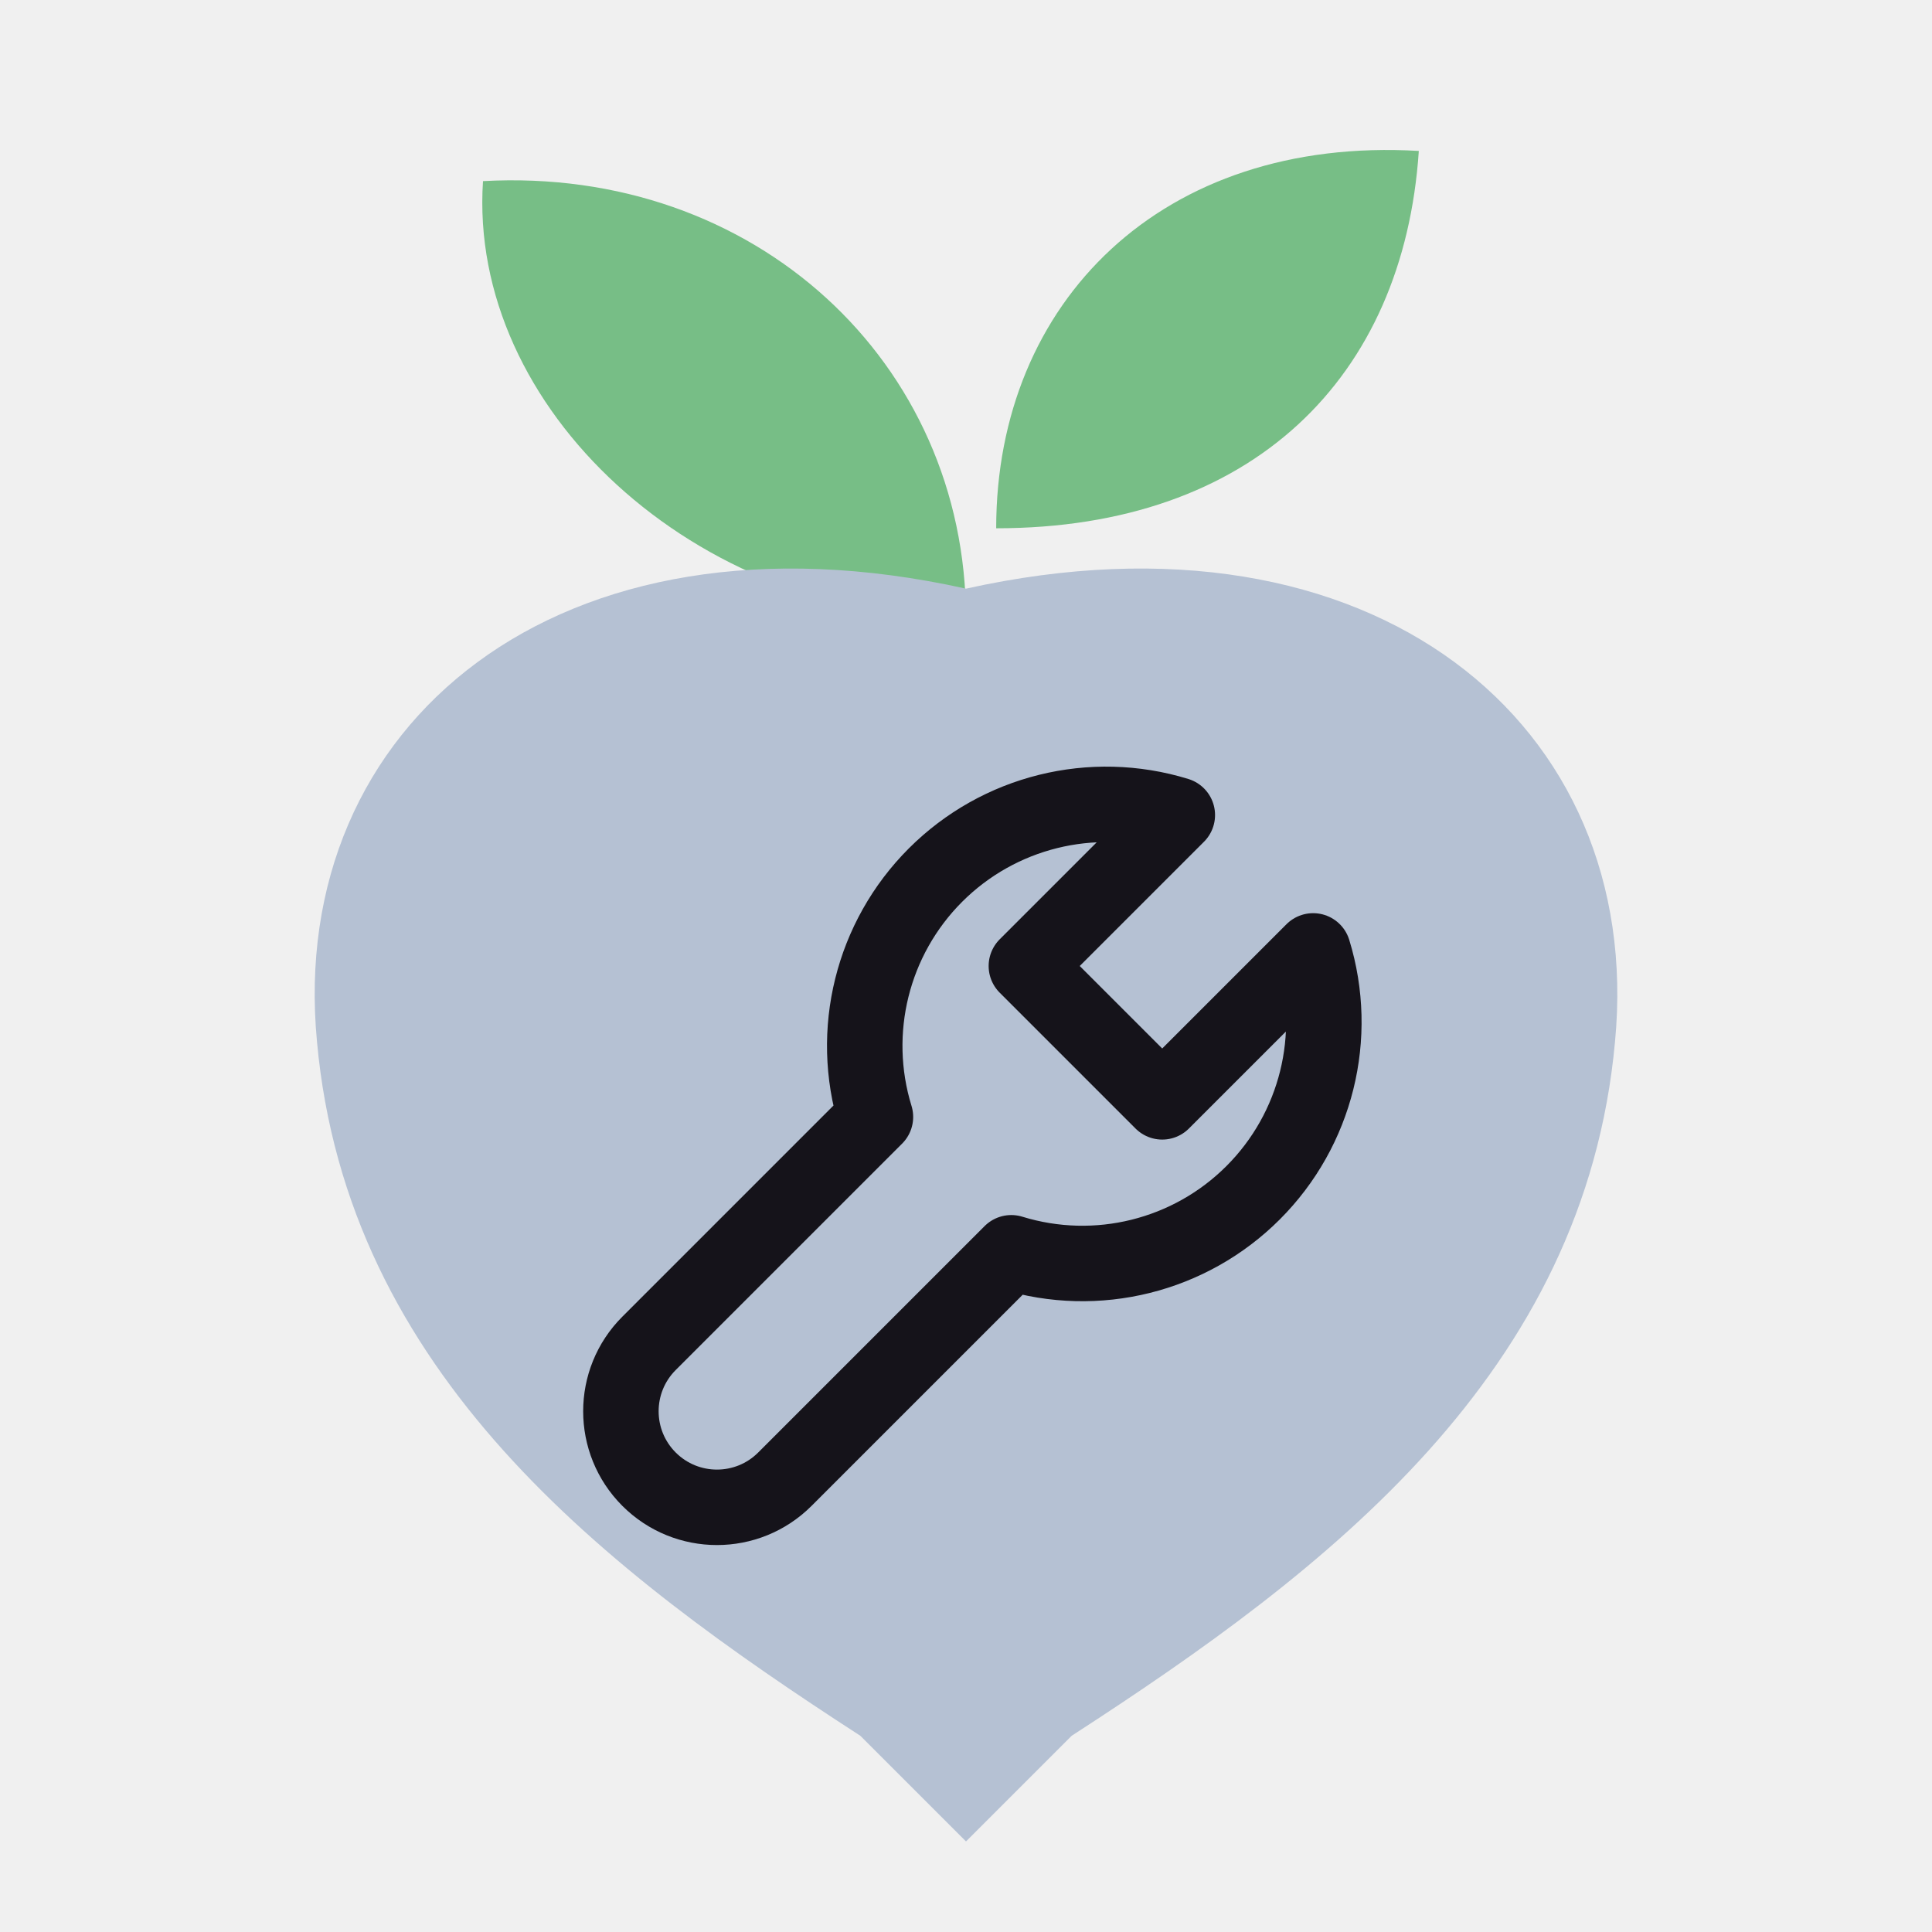
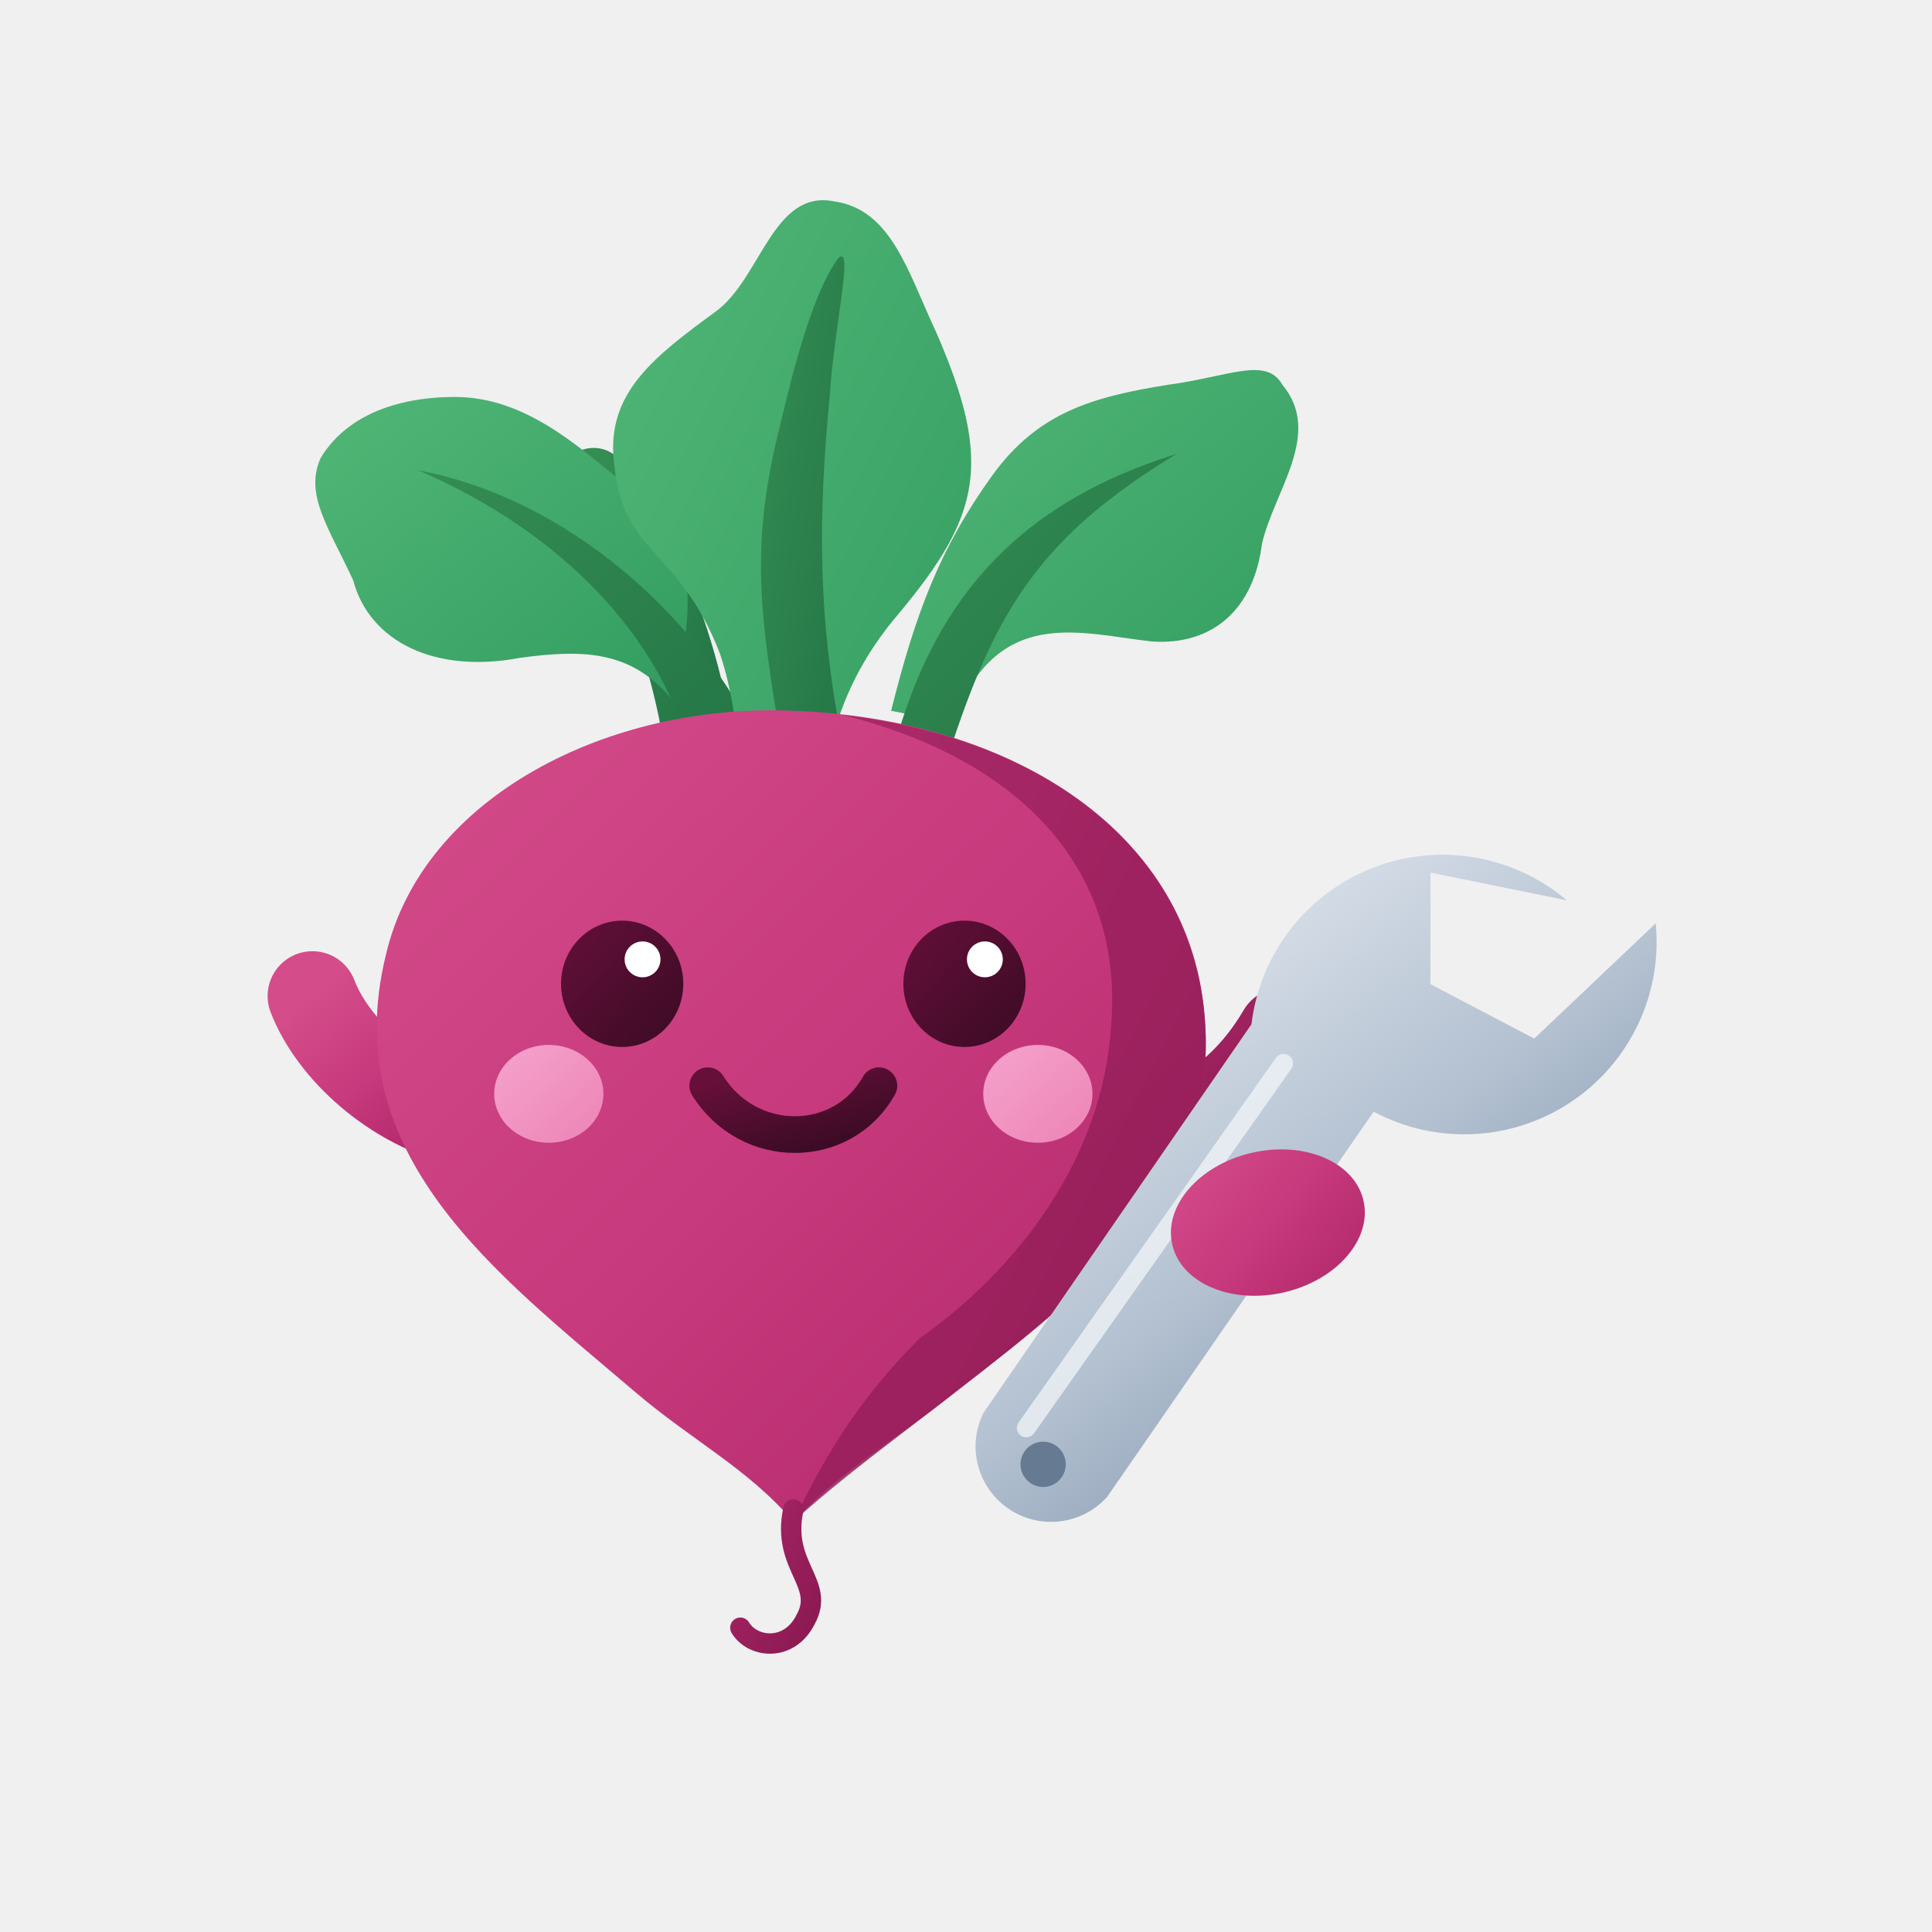
- <svg xmlns="http://www.w3.org/2000/svg" viewBox="0 0 128 128" width="128" height="128" fill="none" role="img" aria-label="btravstack tools">
-   <path d="M64 41C46 41 31 27 32 12c18-1 32 12 32 29ZM66 35C66 20 77 9 94 10c-1 15-11 25-28 25Z" fill="#77BE86" />
-   <path d="M64 39C37 33 19 48 21 69c2 22 19 35 36 46l7 7 7-7c17-11 34-24 36-46 2-21-16-36-43-30Z" fill="#B5C1D3" />
-   <g color="#15131A" stroke="currentColor" stroke-width="5" stroke-linecap="round" stroke-linejoin="round">
-     <path d="M78 54a16 16 0 0 0-20 20L43 89a6 6 0 0 0 9 9l15-15a16 16 0 0 0 20-20L77 73l-9-9Z" />
+ <svg xmlns="http://www.w3.org/2000/svg" viewBox="0 0 512 512" width="512" height="512" fill="none" role="img" aria-label="btravstack tools beetroot with a wrench">
+   <defs>
+     <linearGradient id="bt-tools-dark-beet" x1="0" y1="0" x2="1" y2="1">
+       <stop offset="0" stop-color="#D44C8A" />
+       <stop offset="0.5" stop-color="#C73A7D" />
+       <stop offset="1" stop-color="#B02768" />
+     </linearGradient>
+     <linearGradient id="bt-tools-dark-shade" x1="0" y1="0" x2="1" y2="1">
+       <stop offset="0" stop-color="#A62665" />
+       <stop offset="1" stop-color="#8B1952" />
+     </linearGradient>
+     <linearGradient id="bt-tools-dark-leaf" x1="0" y1="0" x2="1" y2="1">
+       <stop offset="0" stop-color="#51B777" />
+       <stop offset="1" stop-color="#329C60" />
+     </linearGradient>
+     <linearGradient id="bt-tools-dark-stem" x1="0" y1="0" x2="1" y2="1">
+       <stop offset="0" stop-color="#348D53" />
+       <stop offset="1" stop-color="#247646" />
+     </linearGradient>
+     <linearGradient id="bt-tools-dark-cheek" x1="0" y1="0" x2="1" y2="1">
+       <stop offset="0" stop-color="#F6A3CD" />
+       <stop offset="1" stop-color="#EC84B6" />
+     </linearGradient>
+     <linearGradient id="bt-tools-dark-eye" x1="0" y1="0" x2="1" y2="1">
+       <stop offset="0" stop-color="#650F39" />
+       <stop offset="1" stop-color="#3A0B24" />
+     </linearGradient>
+     <linearGradient id="bt-tools-dark-teal" x1="0" y1="0" x2="1" y2="1">
+       <stop offset="0" stop-color="#51BDB8" />
+       <stop offset="1" stop-color="#37ABA8" />
+     </linearGradient>
+     <linearGradient id="bt-tools-dark-teal-side" x1="0" y1="0" x2="1" y2="1">
+       <stop offset="0" stop-color="#298F90" />
+       <stop offset="1" stop-color="#1B7378" />
+     </linearGradient>
+     <linearGradient id="bt-tools-dark-orange" x1="0" y1="0" x2="1" y2="1">
+       <stop offset="0" stop-color="#FFAF64" />
+       <stop offset="0.5" stop-color="#F77A27" />
+       <stop offset="1" stop-color="#D95517" />
+     </linearGradient>
+     <linearGradient id="bt-tools-dark-orange-side" x1="0" y1="0" x2="1" y2="1">
+       <stop offset="0" stop-color="#F58A38" />
+       <stop offset="1" stop-color="#DD611F" />
+     </linearGradient>
+     <linearGradient id="bt-tools-dark-indigo" x1="0" y1="0" x2="1" y2="1">
+       <stop offset="0" stop-color="#9890F1" />
+       <stop offset="0.5" stop-color="#716BD1" />
+       <stop offset="1" stop-color="#514CA5" />
+     </linearGradient>
+     <linearGradient id="bt-tools-dark-blue" x1="0" y1="0" x2="1" y2="1">
+       <stop offset="0" stop-color="#79ABE9" />
+       <stop offset="0.5" stop-color="#447EC8" />
+       <stop offset="1" stop-color="#295EA5" />
+     </linearGradient>
+     <linearGradient id="bt-tools-dark-silver" x1="0" y1="0" x2="1" y2="1">
+       <stop offset="0" stop-color="#E5EAF1" />
+       <stop offset="0.5" stop-color="#B2C0D0" />
+       <stop offset="1" stop-color="#6F849D" />
+     </linearGradient>
+     <linearGradient id="bt-tools-dark-card" x1="0" y1="0" x2="1" y2="1">
+       <stop offset="0" stop-color="#F7EDF4" />
+       <stop offset="1" stop-color="#E9DBE5" />
+     </linearGradient>
+     <linearGradient id="bt-tools-dark-amber" x1="0" y1="0" x2="1" y2="1">
+       <stop offset="0" stop-color="#F5CD7A" />
+       <stop offset="0.5" stop-color="#D99E3D" />
+       <stop offset="1" stop-color="#B27521" />
+     </linearGradient>
+     <linearGradient id="bt-tools-dark-palette" x1="0" y1="0" x2="1" y2="1">
+       <stop offset="0" stop-color="#F5D2E9" />
+       <stop offset="0.5" stop-color="#DE9AC6" />
+       <stop offset="1" stop-color="#B96FA5" />
+     </linearGradient>
+   </defs>
+   <g transform="translate(72 35) scale(1.08)">
+     <g>
+       <path d="M105 151C101 126 93 105 79 86" fill="none" stroke="url(#bt-tools-dark-stem)" stroke-width="17" stroke-linecap="round" />
+       <path d="M98 139C88 127 76 127 61 129 40 133 24 125 20 110 14 97 8 89 12 80 18 70 30 65 45 65 62 65 75 77 85 85 98 93 108 106 98 139Z" fill="url(#bt-tools-dark-leaf)" />
+       <path d="M102 150C95 125 73 99 36 83 73 90 104 119 118 147Z" fill="url(#bt-tools-dark-stem)" />
+       <path d="M125 149C125 125 126 105 120 87 110 61 96 63 94 40 92 23 104 14 119 3 130-5 133-27 148-24 162-22 166-7 173 8 187 40 184 53 164 77 146 98 144 119 143 149Z" fill="url(#bt-tools-dark-leaf)" transform="translate(-10 41)" />
+       <path d="M125 150C120 119 117 102 125 71 128 58 133 39 139 31 143 27 138 48 137 64 134 95 134 119 140 150Z" fill="url(#bt-tools-dark-stem)" />
+       <path d="M152 142C158 118 164 102 177 84 188 69 201 65 220 62 235 60 244 55 248 62 258 74 246 88 243 101 241 117 231 126 216 125 198 123 178 116 167 145Z" fill="url(#bt-tools-dark-leaf)" />
+       <path d="M153 150C162 118 180 92 222 79 189 99 178 117 167 150Z" fill="url(#bt-tools-dark-stem)" />
+       <path d="M48 243C30 239 15 225 10 212" stroke="url(#bt-tools-dark-beet)" stroke-width="22" stroke-linecap="round" />
+       <path d="M214 247C230 243 241 233 248 221" stroke="url(#bt-tools-dark-shade)" stroke-width="22" stroke-linecap="round" />
+       <path d="M128 142C83 140 37 163 28 202 16 251 55 280 89 309 103 321 117 328 128 341 139 329 153 321 168 309 203 282 232 258 229 218 226 172 182 144 128 142Z" fill="url(#bt-tools-dark-beet)" />
+       <path d="M140 143C184 154 209 181 206 219 204 252 183 279 159 296 146 309 137 322 128 341 140 330 154 320 168 309 203 282 232 258 229 218 226 177 191 149 140 143Z" fill="url(#bt-tools-dark-shade)" opacity=".85" />
+       <ellipse cx="86" cy="209" rx="15" ry="15.5" fill="url(#bt-tools-dark-eye)" />
+       <ellipse cx="170" cy="209" rx="15" ry="15.5" fill="url(#bt-tools-dark-eye)" />
+       <circle cx="91" cy="203" r="4.4" fill="#FFF" />
+       <circle cx="175" cy="203" r="4.4" fill="#FFF" />
+       <ellipse cx="68" cy="236" rx="13.4" ry="12" fill="url(#bt-tools-dark-cheek)" />
+       <ellipse cx="188" cy="236" rx="13.4" ry="12" fill="url(#bt-tools-dark-cheek)" />
+       <path d="M107 234C117 250 140 250 149 234" stroke="url(#bt-tools-dark-eye)" stroke-width="9" stroke-linecap="round" />
+       <path d="M128 338c-3 14 8 18 3 27-4 8-13 7-16 2" stroke="url(#bt-tools-dark-shade)" stroke-width="5" fill="none" stroke-linecap="round" />
+     </g>
  </g>
+   <g transform="rotate(24 364 334)">
+     <path d="M372 226a51 51 0 0 0-63 64l-23 123a20 20 0 0 0 39 7l23-122a51 51 0 0 0 48-76l-17 41-31-2-12-27Z" fill="url(#bt-tools-dark-silver)" />
+     <path d="m321 296-23 116" stroke="#F2F5F8" stroke-width="5" stroke-linecap="round" opacity=".75" />
+     <circle cx="306" cy="419" r="6" fill="#667B91" />
+   </g>
+   <ellipse cx="336" cy="324" rx="26" ry="18.98" transform="rotate(-13 336 324)" fill="url(#bt-tools-dark-beet)" />
</svg>
